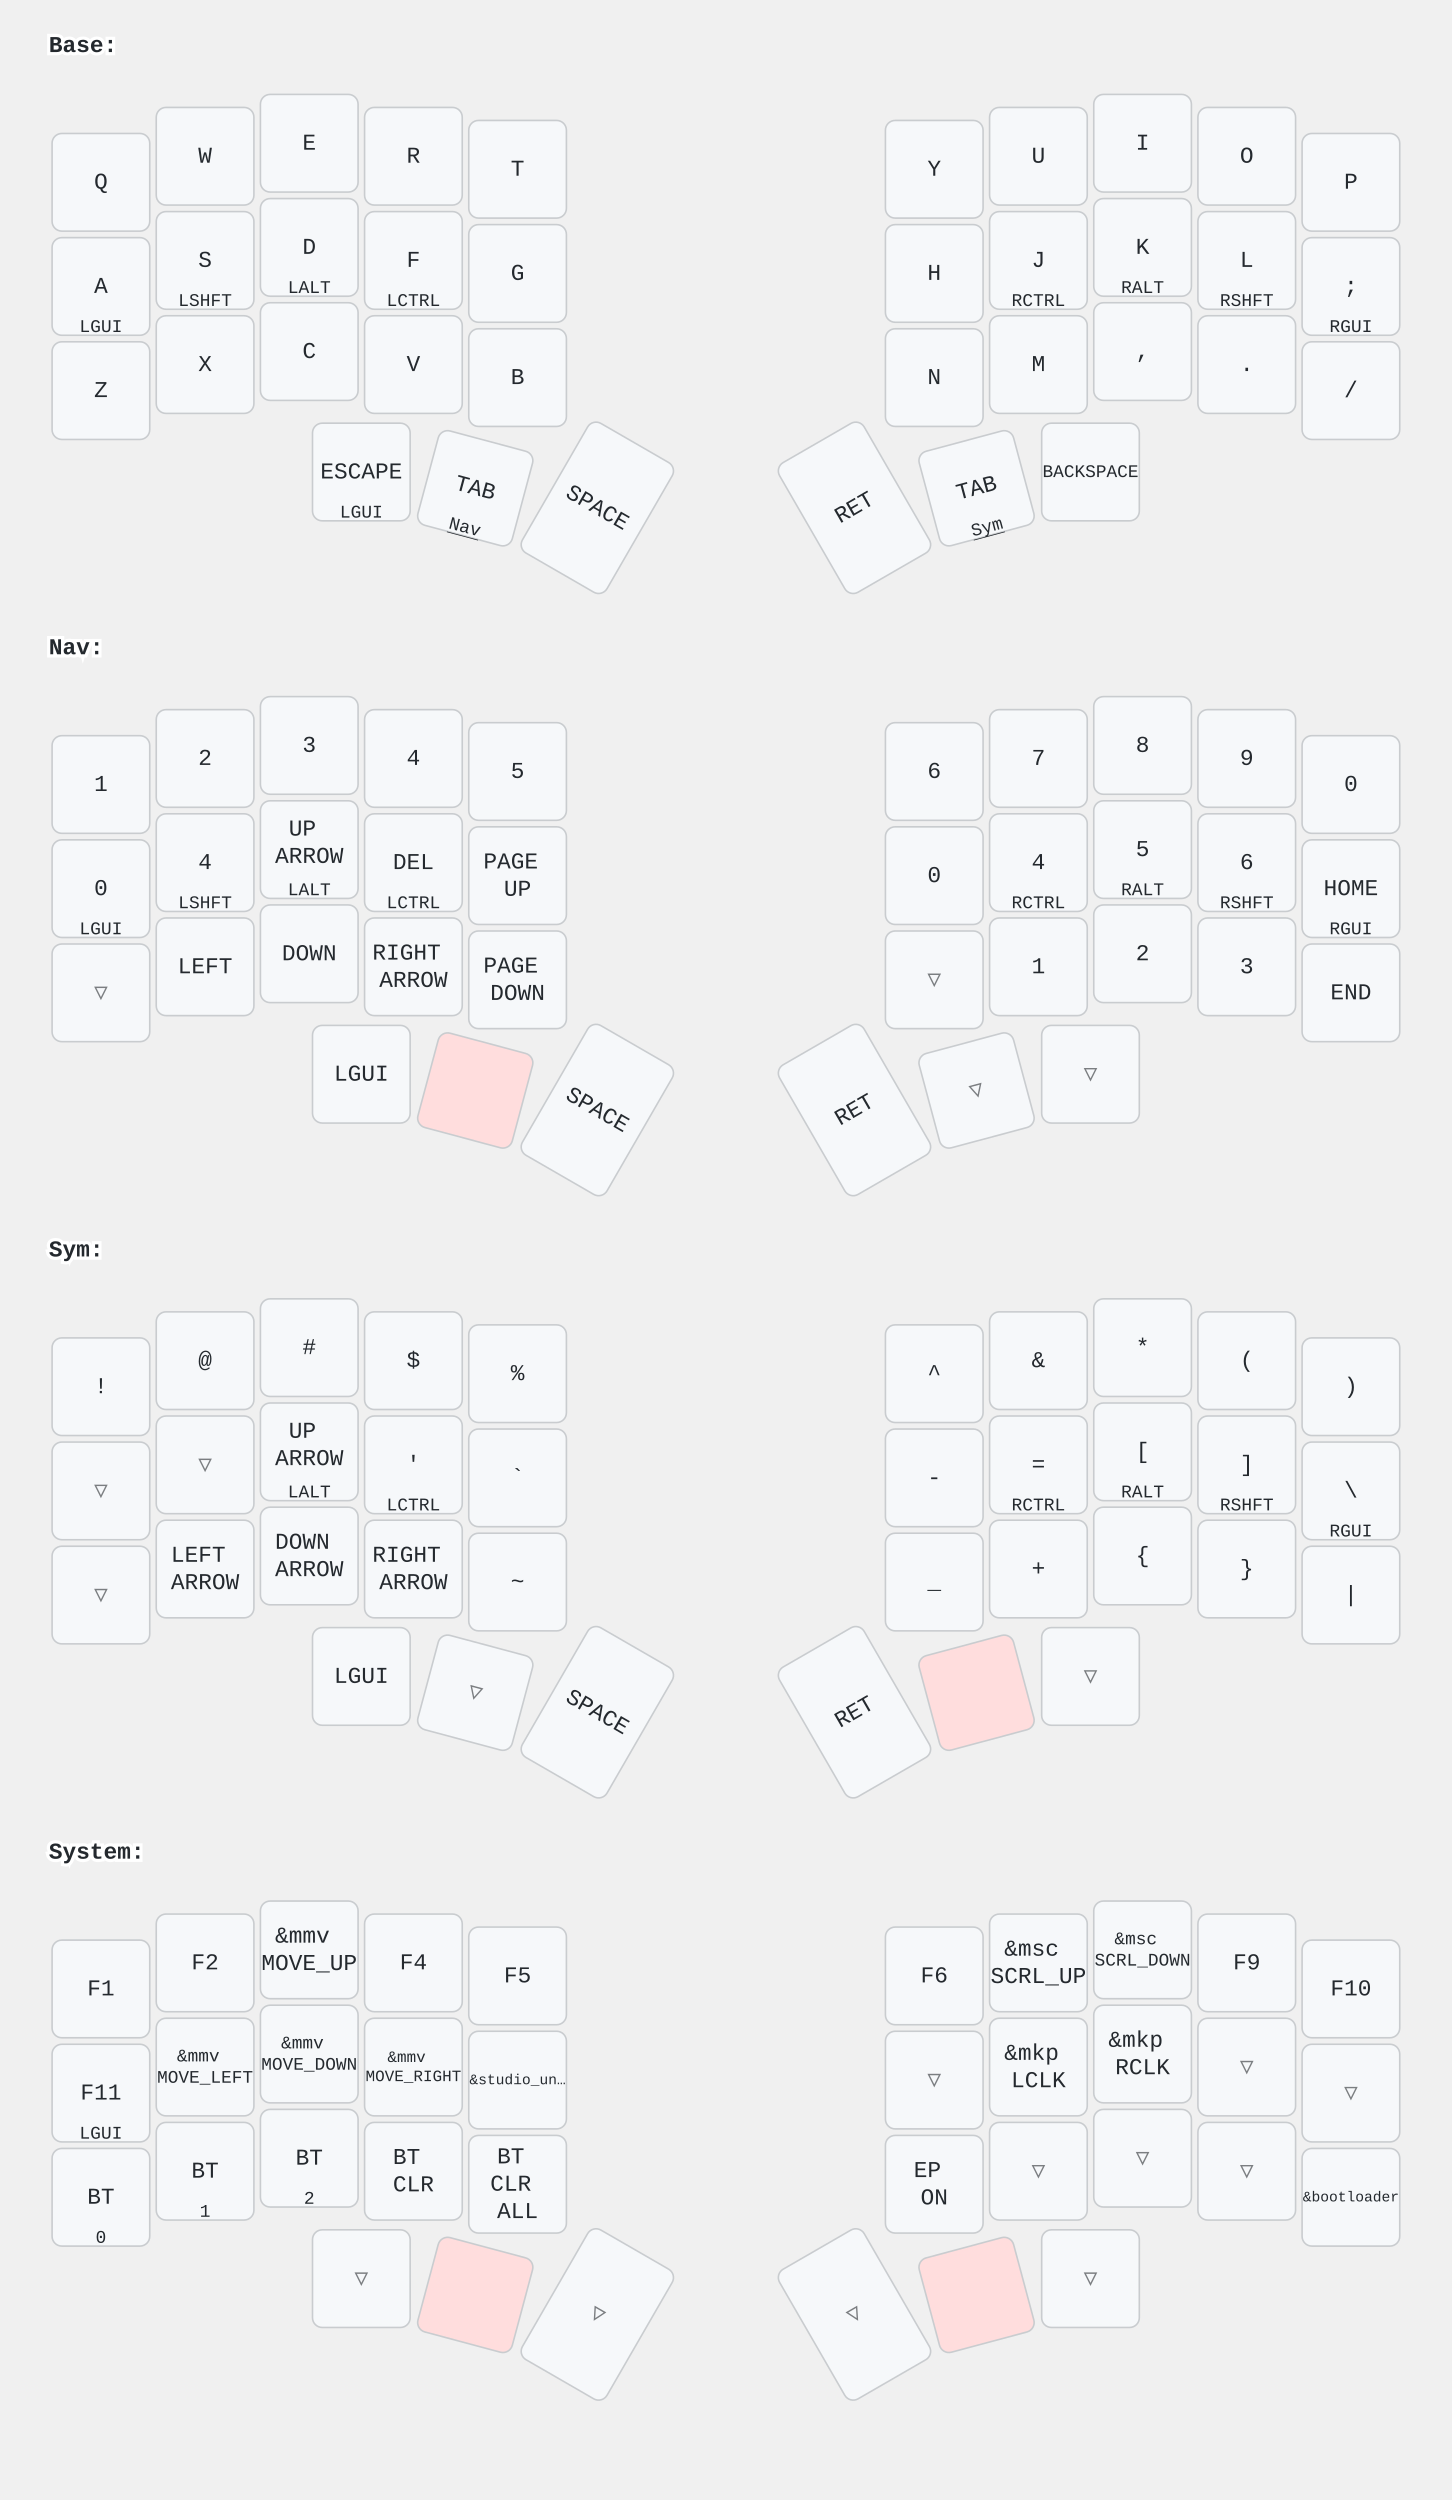
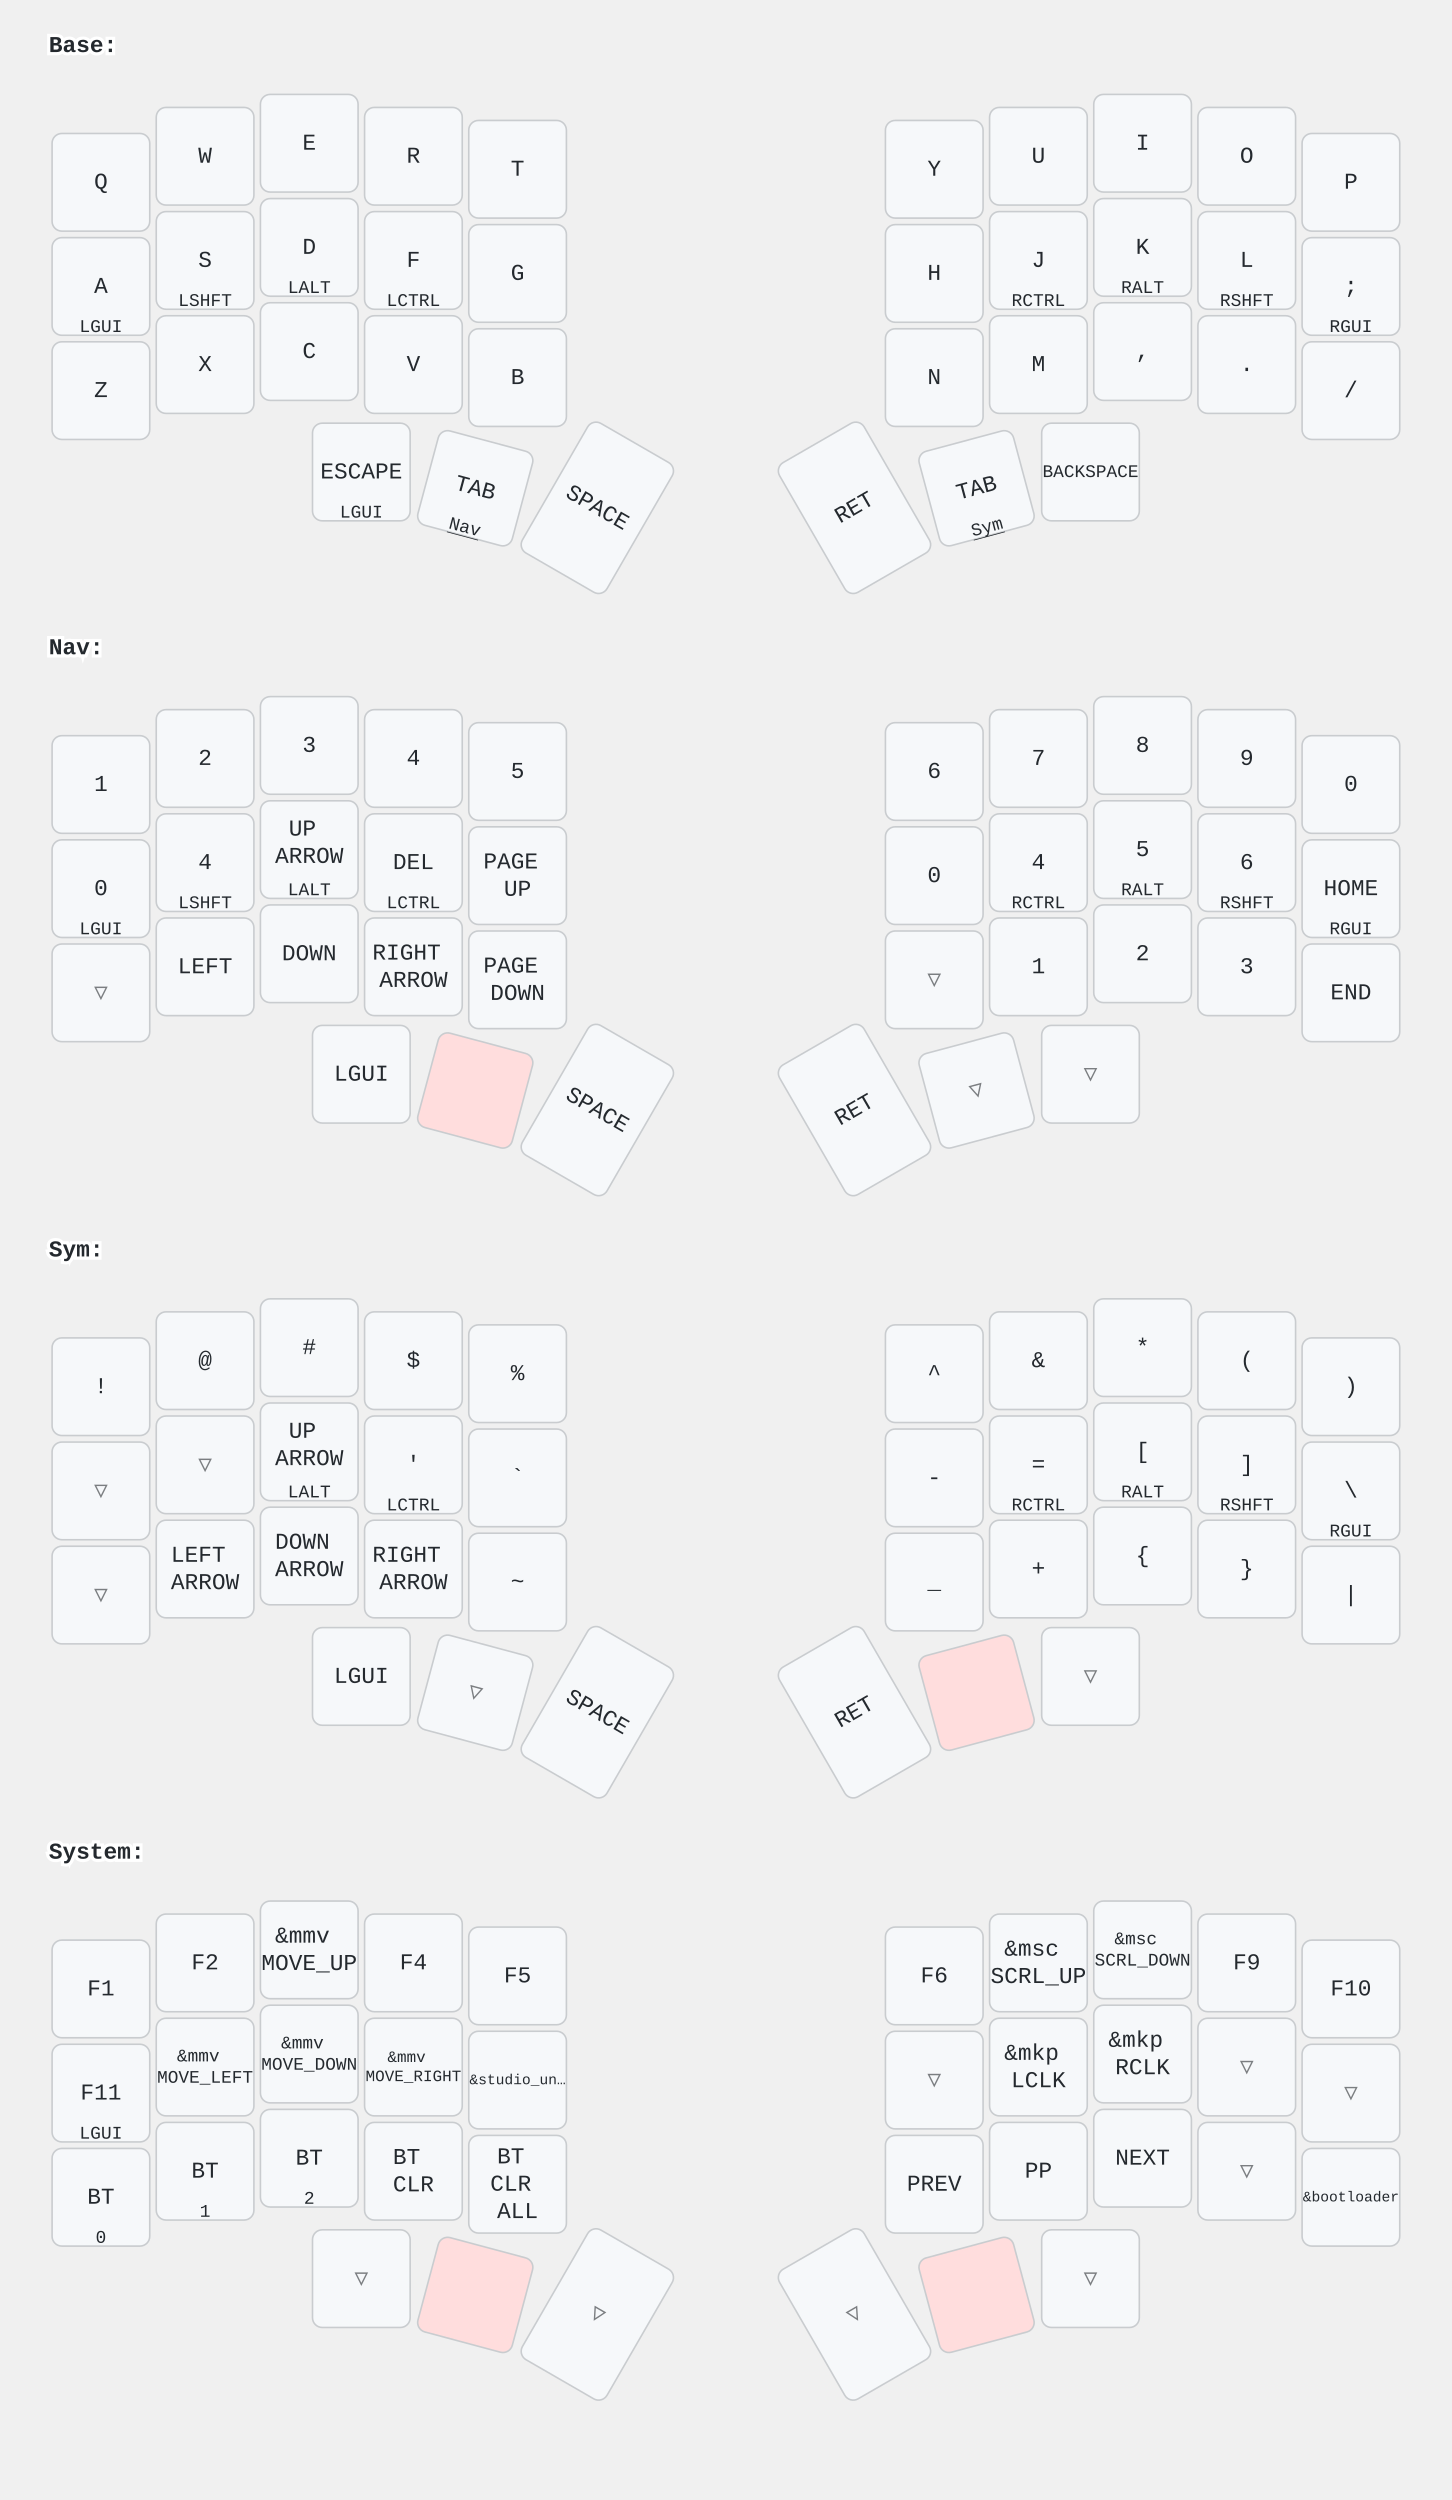
<svg xmlns="http://www.w3.org/2000/svg" width="892" height="1536" viewBox="0 0 892 1536" class="keymap">
  <style>/* inherit to force styles through use tags */
svg path {
    fill: inherit;
}

/* font and background color specifications */
svg.keymap {
    font-family: SFMono-Regular,Consolas,Liberation Mono,Menlo,monospace;
    font-size: 14px;
    font-kerning: normal;
    text-rendering: optimizeLegibility;
    fill: #24292e;
}

/* default key styling */
rect.key {
    fill: #f6f8fa;
}

rect.key, rect.combo {
    stroke: #c9cccf;
    stroke-width: 1;
}

/* default key side styling, only used is draw_key_sides is set */
rect.side {
    filter: brightness(90%);
}

/* color accent for combo boxes */
rect.combo, rect.combo-separate {
    fill: #cdf;
}

/* color accent for held keys */
rect.held, rect.combo.held {
    fill: #fdd;
}

/* color accent for ghost (optional) keys */
rect.ghost, rect.combo.ghost {
    stroke-dasharray: 4, 4;
    stroke-width: 2;
}

text {
    text-anchor: middle;
    dominant-baseline: middle;
}

/* styling for layer labels */
text.label {
    font-weight: bold;
    text-anchor: start;
    stroke: white;
    stroke-width: 4;
    paint-order: stroke;
}

/* styling for optional footer */
text.footer {
    text-anchor: end;
    dominant-baseline: auto;
    stroke: white;
    stroke-width: 4;
    paint-order: stroke;
}

/* styling for combo tap, and key non-tap label text */
text.combo, text.hold, text.shifted, text.left, text.right, text.tl, text.tr, text.bl, text.br {
    font-size: 11px;
}

text.hold, text.bl, text.br {
    text-anchor: middle;
    dominant-baseline: auto;
}

text.shifted, text.tl, text.tr {
    text-anchor: middle;
    dominant-baseline: hanging;
}

text.left, text.tl, text.bl {
    text-anchor: start;
}

text.right, text.tr, text.br {
    text-anchor: end;
}

text.layer-activator {
    text-decoration: underline;
}

/* styling for hold/shifted label text in combo box */
text.combo.hold, text.combo.shifted, text.combo.left, text.combo.right {
    font-size: 8px;
}

/* lighter symbol for transparent keys */
text.trans {
    fill: #7b7e81;
}

/* styling for combo dendrons */
path.combo {
    stroke-width: 1;
    stroke: gray;
    fill: none;
}

/* Start Tabler Icons Cleanup */
/* cannot use height/width with glyphs */
.icon-tabler &gt; path {
    fill: inherit;
    stroke: inherit;
    stroke-width: 2;
}
/* hide tabler's default box */
.icon-tabler &gt; path[stroke="none"][fill="none"] {
    visibility: hidden;
}
/* End Tabler Icons Cleanup */
</style>
  <g transform="translate(30, 0)" class="layer-Base">
    <text x="0" y="28" class="label" id="Base">Base:</text>
    <g transform="translate(0, 56)">
      <g transform="translate(32, 56)" class="key keypos-0">
        <rect rx="6" ry="6" x="-30" y="-30" width="60" height="60" class="key" />
        <text x="0" y="0" class="key tap">Q</text>
      </g>
      <g transform="translate(96, 40)" class="key keypos-1">
        <rect rx="6" ry="6" x="-30" y="-30" width="60" height="60" class="key" />
        <text x="0" y="0" class="key tap">W</text>
      </g>
      <g transform="translate(160, 32)" class="key keypos-2">
        <rect rx="6" ry="6" x="-30" y="-30" width="60" height="60" class="key" />
        <text x="0" y="0" class="key tap">E</text>
      </g>
      <g transform="translate(224, 40)" class="key keypos-3">
        <rect rx="6" ry="6" x="-30" y="-30" width="60" height="60" class="key" />
        <text x="0" y="0" class="key tap">R</text>
      </g>
      <g transform="translate(288, 48)" class="key keypos-4">
        <rect rx="6" ry="6" x="-30" y="-30" width="60" height="60" class="key" />
        <text x="0" y="0" class="key tap">T</text>
      </g>
      <g transform="translate(544, 48)" class="key keypos-5">
        <rect rx="6" ry="6" x="-30" y="-30" width="60" height="60" class="key" />
        <text x="0" y="0" class="key tap">Y</text>
      </g>
      <g transform="translate(608, 40)" class="key keypos-6">
        <rect rx="6" ry="6" x="-30" y="-30" width="60" height="60" class="key" />
        <text x="0" y="0" class="key tap">U</text>
      </g>
      <g transform="translate(672, 32)" class="key keypos-7">
        <rect rx="6" ry="6" x="-30" y="-30" width="60" height="60" class="key" />
        <text x="0" y="0" class="key tap">I</text>
      </g>
      <g transform="translate(736, 40)" class="key keypos-8">
        <rect rx="6" ry="6" x="-30" y="-30" width="60" height="60" class="key" />
        <text x="0" y="0" class="key tap">O</text>
      </g>
      <g transform="translate(800, 56)" class="key keypos-9">
        <rect rx="6" ry="6" x="-30" y="-30" width="60" height="60" class="key" />
        <text x="0" y="0" class="key tap">P</text>
      </g>
      <g transform="translate(32, 120)" class="key keypos-10">
        <rect rx="6" ry="6" x="-30" y="-30" width="60" height="60" class="key" />
        <text x="0" y="0" class="key tap">A</text>
        <text x="0" y="28" class="key hold">LGUI</text>
      </g>
      <g transform="translate(96, 104)" class="key keypos-11">
        <rect rx="6" ry="6" x="-30" y="-30" width="60" height="60" class="key" />
        <text x="0" y="0" class="key tap">S</text>
        <text x="0" y="28" class="key hold">LSHFT</text>
      </g>
      <g transform="translate(160, 96)" class="key keypos-12">
        <rect rx="6" ry="6" x="-30" y="-30" width="60" height="60" class="key" />
        <text x="0" y="0" class="key tap">D</text>
        <text x="0" y="28" class="key hold">LALT</text>
      </g>
      <g transform="translate(224, 104)" class="key keypos-13">
        <rect rx="6" ry="6" x="-30" y="-30" width="60" height="60" class="key" />
        <text x="0" y="0" class="key tap">F</text>
        <text x="0" y="28" class="key hold">LCTRL</text>
      </g>
      <g transform="translate(288, 112)" class="key keypos-14">
        <rect rx="6" ry="6" x="-30" y="-30" width="60" height="60" class="key" />
        <text x="0" y="0" class="key tap">G</text>
      </g>
      <g transform="translate(544, 112)" class="key keypos-15">
        <rect rx="6" ry="6" x="-30" y="-30" width="60" height="60" class="key" />
        <text x="0" y="0" class="key tap">H</text>
      </g>
      <g transform="translate(608, 104)" class="key keypos-16">
        <rect rx="6" ry="6" x="-30" y="-30" width="60" height="60" class="key" />
        <text x="0" y="0" class="key tap">J</text>
        <text x="0" y="28" class="key hold">RCTRL</text>
      </g>
      <g transform="translate(672, 96)" class="key keypos-17">
        <rect rx="6" ry="6" x="-30" y="-30" width="60" height="60" class="key" />
        <text x="0" y="0" class="key tap">K</text>
        <text x="0" y="28" class="key hold">RALT</text>
      </g>
      <g transform="translate(736, 104)" class="key keypos-18">
        <rect rx="6" ry="6" x="-30" y="-30" width="60" height="60" class="key" />
        <text x="0" y="0" class="key tap">L</text>
        <text x="0" y="28" class="key hold">RSHFT</text>
      </g>
      <g transform="translate(800, 120)" class="key keypos-19">
        <rect rx="6" ry="6" x="-30" y="-30" width="60" height="60" class="key" />
        <text x="0" y="0" class="key tap">;</text>
        <text x="0" y="28" class="key hold">RGUI</text>
      </g>
      <g transform="translate(32, 184)" class="key keypos-20">
        <rect rx="6" ry="6" x="-30" y="-30" width="60" height="60" class="key" />
        <text x="0" y="0" class="key tap">Z</text>
      </g>
      <g transform="translate(96, 168)" class="key keypos-21">
        <rect rx="6" ry="6" x="-30" y="-30" width="60" height="60" class="key" />
        <text x="0" y="0" class="key tap">X</text>
      </g>
      <g transform="translate(160, 160)" class="key keypos-22">
        <rect rx="6" ry="6" x="-30" y="-30" width="60" height="60" class="key" />
        <text x="0" y="0" class="key tap">C</text>
      </g>
      <g transform="translate(224, 168)" class="key keypos-23">
        <rect rx="6" ry="6" x="-30" y="-30" width="60" height="60" class="key" />
        <text x="0" y="0" class="key tap">V</text>
      </g>
      <g transform="translate(288, 176)" class="key keypos-24">
        <rect rx="6" ry="6" x="-30" y="-30" width="60" height="60" class="key" />
        <text x="0" y="0" class="key tap">B</text>
      </g>
      <g transform="translate(544, 176)" class="key keypos-25">
        <rect rx="6" ry="6" x="-30" y="-30" width="60" height="60" class="key" />
        <text x="0" y="0" class="key tap">N</text>
      </g>
      <g transform="translate(608, 168)" class="key keypos-26">
        <rect rx="6" ry="6" x="-30" y="-30" width="60" height="60" class="key" />
        <text x="0" y="0" class="key tap">M</text>
      </g>
      <g transform="translate(672, 160)" class="key keypos-27">
        <rect rx="6" ry="6" x="-30" y="-30" width="60" height="60" class="key" />
        <text x="0" y="0" class="key tap">,</text>
      </g>
      <g transform="translate(736, 168)" class="key keypos-28">
        <rect rx="6" ry="6" x="-30" y="-30" width="60" height="60" class="key" />
        <text x="0" y="0" class="key tap">.</text>
      </g>
      <g transform="translate(800, 184)" class="key keypos-29">
        <rect rx="6" ry="6" x="-30" y="-30" width="60" height="60" class="key" />
        <text x="0" y="0" class="key tap">/</text>
      </g>
      <g transform="translate(192, 234)" class="key keypos-30">
        <rect rx="6" ry="6" x="-30" y="-30" width="60" height="60" class="key" />
        <text x="0" y="0" class="key tap">ESCAPE</text>
        <text x="0" y="28" class="key hold">LGUI</text>
      </g>
      <g transform="translate(262, 244) rotate(15.0)" class="key keypos-31">
        <rect rx="6" ry="6" x="-30" y="-30" width="60" height="60" class="key" />
        <text x="0" y="0" class="key tap">TAB</text>
        <a href="#Nav">
          <text x="0" y="28" class="key hold layer-activator">Nav</text>
        </a>
      </g>
      <g transform="translate(337, 256) rotate(30.0)" class="key keypos-32">
        <rect rx="6" ry="6" x="-30" y="-46" width="60" height="92" class="key" />
        <text x="0" y="0" class="key tap">SPACE</text>
      </g>
      <g transform="translate(495, 256) rotate(-30.0)" class="key keypos-33">
        <rect rx="6" ry="6" x="-30" y="-46" width="60" height="92" class="key" />
        <text x="0" y="0" class="key tap">RET</text>
      </g>
      <g transform="translate(570, 244) rotate(-15.0)" class="key keypos-34">
        <rect rx="6" ry="6" x="-30" y="-30" width="60" height="60" class="key" />
        <text x="0" y="0" class="key tap">TAB</text>
        <a href="#Sym">
          <text x="0" y="28" class="key hold layer-activator">Sym</text>
        </a>
      </g>
      <g transform="translate(640, 234)" class="key keypos-35">
        <rect rx="6" ry="6" x="-30" y="-30" width="60" height="60" class="key" />
        <text x="0" y="0" class="key tap">
          <tspan style="font-size: 78%">BACKSPACE</tspan>
        </text>
      </g>
    </g>
  </g>
  <g transform="translate(30, 370)" class="layer-Nav">
    <text x="0" y="28" class="label" id="Nav">Nav:</text>
    <g transform="translate(0, 56)">
      <g transform="translate(32, 56)" class="key keypos-0">
        <rect rx="6" ry="6" x="-30" y="-30" width="60" height="60" class="key" />
        <text x="0" y="0" class="key tap">1</text>
      </g>
      <g transform="translate(96, 40)" class="key keypos-1">
        <rect rx="6" ry="6" x="-30" y="-30" width="60" height="60" class="key" />
        <text x="0" y="0" class="key tap">2</text>
      </g>
      <g transform="translate(160, 32)" class="key keypos-2">
        <rect rx="6" ry="6" x="-30" y="-30" width="60" height="60" class="key" />
        <text x="0" y="0" class="key tap">3</text>
      </g>
      <g transform="translate(224, 40)" class="key keypos-3">
        <rect rx="6" ry="6" x="-30" y="-30" width="60" height="60" class="key" />
        <text x="0" y="0" class="key tap">4</text>
      </g>
      <g transform="translate(288, 48)" class="key keypos-4">
        <rect rx="6" ry="6" x="-30" y="-30" width="60" height="60" class="key" />
        <text x="0" y="0" class="key tap">5</text>
      </g>
      <g transform="translate(544, 48)" class="key keypos-5">
        <rect rx="6" ry="6" x="-30" y="-30" width="60" height="60" class="key" />
        <text x="0" y="0" class="key tap">6</text>
      </g>
      <g transform="translate(608, 40)" class="key keypos-6">
        <rect rx="6" ry="6" x="-30" y="-30" width="60" height="60" class="key" />
        <text x="0" y="0" class="key tap">7</text>
      </g>
      <g transform="translate(672, 32)" class="key keypos-7">
        <rect rx="6" ry="6" x="-30" y="-30" width="60" height="60" class="key" />
        <text x="0" y="0" class="key tap">8</text>
      </g>
      <g transform="translate(736, 40)" class="key keypos-8">
        <rect rx="6" ry="6" x="-30" y="-30" width="60" height="60" class="key" />
        <text x="0" y="0" class="key tap">9</text>
      </g>
      <g transform="translate(800, 56)" class="key keypos-9">
        <rect rx="6" ry="6" x="-30" y="-30" width="60" height="60" class="key" />
        <text x="0" y="0" class="key tap">0</text>
      </g>
      <g transform="translate(32, 120)" class="key keypos-10">
        <rect rx="6" ry="6" x="-30" y="-30" width="60" height="60" class="key" />
        <text x="0" y="0" class="key tap">0</text>
        <text x="0" y="28" class="key hold">LGUI</text>
      </g>
      <g transform="translate(96, 104)" class="key keypos-11">
        <rect rx="6" ry="6" x="-30" y="-30" width="60" height="60" class="key" />
        <text x="0" y="0" class="key tap">4</text>
        <text x="0" y="28" class="key hold">LSHFT</text>
      </g>
      <g transform="translate(160, 96)" class="key keypos-12">
        <rect rx="6" ry="6" x="-30" y="-30" width="60" height="60" class="key" />
        <text x="0" y="0" class="key tap">
          <tspan x="0" dy="-0.9em">UP</tspan>
          <tspan x="0" dy="1.2em">ARROW</tspan>
        </text>
        <text x="0" y="28" class="key hold">LALT</text>
      </g>
      <g transform="translate(224, 104)" class="key keypos-13">
        <rect rx="6" ry="6" x="-30" y="-30" width="60" height="60" class="key" />
        <text x="0" y="0" class="key tap">DEL</text>
        <text x="0" y="28" class="key hold">LCTRL</text>
      </g>
      <g transform="translate(288, 112)" class="key keypos-14">
        <rect rx="6" ry="6" x="-30" y="-30" width="60" height="60" class="key" />
        <text x="0" y="0" class="key tap">
          <tspan x="0" dy="-0.6em">PAGE</tspan>
          <tspan x="0" dy="1.2em">UP</tspan>
        </text>
      </g>
      <g transform="translate(544, 112)" class="key keypos-15">
        <rect rx="6" ry="6" x="-30" y="-30" width="60" height="60" class="key" />
        <text x="0" y="0" class="key tap">0</text>
      </g>
      <g transform="translate(608, 104)" class="key keypos-16">
        <rect rx="6" ry="6" x="-30" y="-30" width="60" height="60" class="key" />
        <text x="0" y="0" class="key tap">4</text>
        <text x="0" y="28" class="key hold">RCTRL</text>
      </g>
      <g transform="translate(672, 96)" class="key keypos-17">
        <rect rx="6" ry="6" x="-30" y="-30" width="60" height="60" class="key" />
        <text x="0" y="0" class="key tap">5</text>
        <text x="0" y="28" class="key hold">RALT</text>
      </g>
      <g transform="translate(736, 104)" class="key keypos-18">
        <rect rx="6" ry="6" x="-30" y="-30" width="60" height="60" class="key" />
        <text x="0" y="0" class="key tap">6</text>
        <text x="0" y="28" class="key hold">RSHFT</text>
      </g>
      <g transform="translate(800, 120)" class="key keypos-19">
        <rect rx="6" ry="6" x="-30" y="-30" width="60" height="60" class="key" />
        <text x="0" y="0" class="key tap">HOME</text>
        <text x="0" y="28" class="key hold">RGUI</text>
      </g>
      <g transform="translate(32, 184)" class="key trans keypos-20">
        <rect rx="6" ry="6" x="-30" y="-30" width="60" height="60" class="key trans" />
        <text x="0" y="0" class="key trans tap">▽</text>
      </g>
      <g transform="translate(96, 168)" class="key keypos-21">
        <rect rx="6" ry="6" x="-30" y="-30" width="60" height="60" class="key" />
        <text x="0" y="0" class="key tap">LEFT</text>
      </g>
      <g transform="translate(160, 160)" class="key keypos-22">
        <rect rx="6" ry="6" x="-30" y="-30" width="60" height="60" class="key" />
        <text x="0" y="0" class="key tap">DOWN</text>
      </g>
      <g transform="translate(224, 168)" class="key keypos-23">
        <rect rx="6" ry="6" x="-30" y="-30" width="60" height="60" class="key" />
        <text x="0" y="0" class="key tap">
          <tspan x="0" dy="-0.6em">RIGHT</tspan>
          <tspan x="0" dy="1.2em">ARROW</tspan>
        </text>
      </g>
      <g transform="translate(288, 176)" class="key keypos-24">
        <rect rx="6" ry="6" x="-30" y="-30" width="60" height="60" class="key" />
        <text x="0" y="0" class="key tap">
          <tspan x="0" dy="-0.6em">PAGE</tspan>
          <tspan x="0" dy="1.2em">DOWN</tspan>
        </text>
      </g>
      <g transform="translate(544, 176)" class="key trans keypos-25">
        <rect rx="6" ry="6" x="-30" y="-30" width="60" height="60" class="key trans" />
        <text x="0" y="0" class="key trans tap">▽</text>
      </g>
      <g transform="translate(608, 168)" class="key keypos-26">
        <rect rx="6" ry="6" x="-30" y="-30" width="60" height="60" class="key" />
        <text x="0" y="0" class="key tap">1</text>
      </g>
      <g transform="translate(672, 160)" class="key keypos-27">
        <rect rx="6" ry="6" x="-30" y="-30" width="60" height="60" class="key" />
        <text x="0" y="0" class="key tap">2</text>
      </g>
      <g transform="translate(736, 168)" class="key keypos-28">
        <rect rx="6" ry="6" x="-30" y="-30" width="60" height="60" class="key" />
        <text x="0" y="0" class="key tap">3</text>
      </g>
      <g transform="translate(800, 184)" class="key keypos-29">
        <rect rx="6" ry="6" x="-30" y="-30" width="60" height="60" class="key" />
        <text x="0" y="0" class="key tap">END</text>
      </g>
      <g transform="translate(192, 234)" class="key keypos-30">
        <rect rx="6" ry="6" x="-30" y="-30" width="60" height="60" class="key" />
        <text x="0" y="0" class="key tap">LGUI</text>
      </g>
      <g transform="translate(262, 244) rotate(15.0)" class="key held keypos-31">
        <rect rx="6" ry="6" x="-30" y="-30" width="60" height="60" class="key held" />
      </g>
      <g transform="translate(337, 256) rotate(30.0)" class="key keypos-32">
        <rect rx="6" ry="6" x="-30" y="-46" width="60" height="92" class="key" />
        <text x="0" y="0" class="key tap">SPACE</text>
      </g>
      <g transform="translate(495, 256) rotate(-30.0)" class="key keypos-33">
        <rect rx="6" ry="6" x="-30" y="-46" width="60" height="92" class="key" />
        <text x="0" y="0" class="key tap">RET</text>
      </g>
      <g transform="translate(570, 244) rotate(-15.0)" class="key trans keypos-34">
        <rect rx="6" ry="6" x="-30" y="-30" width="60" height="60" class="key trans" />
        <text x="0" y="0" class="key trans tap">▽</text>
      </g>
      <g transform="translate(640, 234)" class="key trans keypos-35">
        <rect rx="6" ry="6" x="-30" y="-30" width="60" height="60" class="key trans" />
        <text x="0" y="0" class="key trans tap">▽</text>
      </g>
    </g>
  </g>
  <g transform="translate(30, 740)" class="layer-Sym">
    <text x="0" y="28" class="label" id="Sym">Sym:</text>
    <g transform="translate(0, 56)">
      <g transform="translate(32, 56)" class="key keypos-0">
        <rect rx="6" ry="6" x="-30" y="-30" width="60" height="60" class="key" />
        <text x="0" y="0" class="key tap">!</text>
      </g>
      <g transform="translate(96, 40)" class="key keypos-1">
        <rect rx="6" ry="6" x="-30" y="-30" width="60" height="60" class="key" />
        <text x="0" y="0" class="key tap">@</text>
      </g>
      <g transform="translate(160, 32)" class="key keypos-2">
        <rect rx="6" ry="6" x="-30" y="-30" width="60" height="60" class="key" />
        <text x="0" y="0" class="key tap">#</text>
      </g>
      <g transform="translate(224, 40)" class="key keypos-3">
        <rect rx="6" ry="6" x="-30" y="-30" width="60" height="60" class="key" />
        <text x="0" y="0" class="key tap">$</text>
      </g>
      <g transform="translate(288, 48)" class="key keypos-4">
        <rect rx="6" ry="6" x="-30" y="-30" width="60" height="60" class="key" />
        <text x="0" y="0" class="key tap">%</text>
      </g>
      <g transform="translate(544, 48)" class="key keypos-5">
        <rect rx="6" ry="6" x="-30" y="-30" width="60" height="60" class="key" />
        <text x="0" y="0" class="key tap">^</text>
      </g>
      <g transform="translate(608, 40)" class="key keypos-6">
        <rect rx="6" ry="6" x="-30" y="-30" width="60" height="60" class="key" />
        <text x="0" y="0" class="key tap">&amp;</text>
      </g>
      <g transform="translate(672, 32)" class="key keypos-7">
        <rect rx="6" ry="6" x="-30" y="-30" width="60" height="60" class="key" />
        <text x="0" y="0" class="key tap">*</text>
      </g>
      <g transform="translate(736, 40)" class="key keypos-8">
        <rect rx="6" ry="6" x="-30" y="-30" width="60" height="60" class="key" />
        <text x="0" y="0" class="key tap">(</text>
      </g>
      <g transform="translate(800, 56)" class="key keypos-9">
        <rect rx="6" ry="6" x="-30" y="-30" width="60" height="60" class="key" />
        <text x="0" y="0" class="key tap">)</text>
      </g>
      <g transform="translate(32, 120)" class="key trans keypos-10">
        <rect rx="6" ry="6" x="-30" y="-30" width="60" height="60" class="key trans" />
        <text x="0" y="0" class="key trans tap">▽</text>
      </g>
      <g transform="translate(96, 104)" class="key trans keypos-11">
        <rect rx="6" ry="6" x="-30" y="-30" width="60" height="60" class="key trans" />
        <text x="0" y="0" class="key trans tap">▽</text>
      </g>
      <g transform="translate(160, 96)" class="key keypos-12">
        <rect rx="6" ry="6" x="-30" y="-30" width="60" height="60" class="key" />
        <text x="0" y="0" class="key tap">
          <tspan x="0" dy="-0.9em">UP</tspan>
          <tspan x="0" dy="1.2em">ARROW</tspan>
        </text>
        <text x="0" y="28" class="key hold">LALT</text>
      </g>
      <g transform="translate(224, 104)" class="key keypos-13">
        <rect rx="6" ry="6" x="-30" y="-30" width="60" height="60" class="key" />
        <text x="0" y="0" class="key tap">'</text>
        <text x="0" y="28" class="key hold">LCTRL</text>
      </g>
      <g transform="translate(288, 112)" class="key keypos-14">
        <rect rx="6" ry="6" x="-30" y="-30" width="60" height="60" class="key" />
        <text x="0" y="0" class="key tap">`</text>
      </g>
      <g transform="translate(544, 112)" class="key keypos-15">
        <rect rx="6" ry="6" x="-30" y="-30" width="60" height="60" class="key" />
        <text x="0" y="0" class="key tap">-</text>
      </g>
      <g transform="translate(608, 104)" class="key keypos-16">
        <rect rx="6" ry="6" x="-30" y="-30" width="60" height="60" class="key" />
        <text x="0" y="0" class="key tap">=</text>
        <text x="0" y="28" class="key hold">RCTRL</text>
      </g>
      <g transform="translate(672, 96)" class="key keypos-17">
        <rect rx="6" ry="6" x="-30" y="-30" width="60" height="60" class="key" />
        <text x="0" y="0" class="key tap">[</text>
        <text x="0" y="28" class="key hold">RALT</text>
      </g>
      <g transform="translate(736, 104)" class="key keypos-18">
        <rect rx="6" ry="6" x="-30" y="-30" width="60" height="60" class="key" />
        <text x="0" y="0" class="key tap">]</text>
        <text x="0" y="28" class="key hold">RSHFT</text>
      </g>
      <g transform="translate(800, 120)" class="key keypos-19">
        <rect rx="6" ry="6" x="-30" y="-30" width="60" height="60" class="key" />
        <text x="0" y="0" class="key tap">\</text>
        <text x="0" y="28" class="key hold">RGUI</text>
      </g>
      <g transform="translate(32, 184)" class="key trans keypos-20">
        <rect rx="6" ry="6" x="-30" y="-30" width="60" height="60" class="key trans" />
        <text x="0" y="0" class="key trans tap">▽</text>
      </g>
      <g transform="translate(96, 168)" class="key keypos-21">
        <rect rx="6" ry="6" x="-30" y="-30" width="60" height="60" class="key" />
        <text x="0" y="0" class="key tap">
          <tspan x="0" dy="-0.6em">LEFT</tspan>
          <tspan x="0" dy="1.2em">ARROW</tspan>
        </text>
      </g>
      <g transform="translate(160, 160)" class="key keypos-22">
        <rect rx="6" ry="6" x="-30" y="-30" width="60" height="60" class="key" />
        <text x="0" y="0" class="key tap">
          <tspan x="0" dy="-0.6em">DOWN</tspan>
          <tspan x="0" dy="1.2em">ARROW</tspan>
        </text>
      </g>
      <g transform="translate(224, 168)" class="key keypos-23">
        <rect rx="6" ry="6" x="-30" y="-30" width="60" height="60" class="key" />
        <text x="0" y="0" class="key tap">
          <tspan x="0" dy="-0.6em">RIGHT</tspan>
          <tspan x="0" dy="1.2em">ARROW</tspan>
        </text>
      </g>
      <g transform="translate(288, 176)" class="key keypos-24">
        <rect rx="6" ry="6" x="-30" y="-30" width="60" height="60" class="key" />
        <text x="0" y="0" class="key tap">~</text>
      </g>
      <g transform="translate(544, 176)" class="key keypos-25">
        <rect rx="6" ry="6" x="-30" y="-30" width="60" height="60" class="key" />
        <text x="0" y="0" class="key tap">_</text>
      </g>
      <g transform="translate(608, 168)" class="key keypos-26">
        <rect rx="6" ry="6" x="-30" y="-30" width="60" height="60" class="key" />
        <text x="0" y="0" class="key tap">+</text>
      </g>
      <g transform="translate(672, 160)" class="key keypos-27">
        <rect rx="6" ry="6" x="-30" y="-30" width="60" height="60" class="key" />
        <text x="0" y="0" class="key tap">{</text>
      </g>
      <g transform="translate(736, 168)" class="key keypos-28">
        <rect rx="6" ry="6" x="-30" y="-30" width="60" height="60" class="key" />
        <text x="0" y="0" class="key tap">}</text>
      </g>
      <g transform="translate(800, 184)" class="key keypos-29">
        <rect rx="6" ry="6" x="-30" y="-30" width="60" height="60" class="key" />
        <text x="0" y="0" class="key tap">|</text>
      </g>
      <g transform="translate(192, 234)" class="key keypos-30">
        <rect rx="6" ry="6" x="-30" y="-30" width="60" height="60" class="key" />
        <text x="0" y="0" class="key tap">LGUI</text>
      </g>
      <g transform="translate(262, 244) rotate(15.0)" class="key trans keypos-31">
        <rect rx="6" ry="6" x="-30" y="-30" width="60" height="60" class="key trans" />
        <text x="0" y="0" class="key trans tap">▽</text>
      </g>
      <g transform="translate(337, 256) rotate(30.0)" class="key keypos-32">
        <rect rx="6" ry="6" x="-30" y="-46" width="60" height="92" class="key" />
        <text x="0" y="0" class="key tap">SPACE</text>
      </g>
      <g transform="translate(495, 256) rotate(-30.0)" class="key keypos-33">
        <rect rx="6" ry="6" x="-30" y="-46" width="60" height="92" class="key" />
        <text x="0" y="0" class="key tap">RET</text>
      </g>
      <g transform="translate(570, 244) rotate(-15.0)" class="key held keypos-34">
        <rect rx="6" ry="6" x="-30" y="-30" width="60" height="60" class="key held" />
      </g>
      <g transform="translate(640, 234)" class="key trans keypos-35">
        <rect rx="6" ry="6" x="-30" y="-30" width="60" height="60" class="key trans" />
        <text x="0" y="0" class="key trans tap">▽</text>
      </g>
    </g>
  </g>
  <g transform="translate(30, 1110)" class="layer-System">
    <text x="0" y="28" class="label" id="System">System:</text>
    <g transform="translate(0, 56)">
      <g transform="translate(32, 56)" class="key keypos-0">
        <rect rx="6" ry="6" x="-30" y="-30" width="60" height="60" class="key" />
        <text x="0" y="0" class="key tap">F1</text>
      </g>
      <g transform="translate(96, 40)" class="key keypos-1">
        <rect rx="6" ry="6" x="-30" y="-30" width="60" height="60" class="key" />
        <text x="0" y="0" class="key tap">F2</text>
      </g>
      <g transform="translate(160, 32)" class="key keypos-2">
        <rect rx="6" ry="6" x="-30" y="-30" width="60" height="60" class="key" />
        <text x="0" y="0" class="key tap">
          <tspan x="0" dy="-0.6em">&amp;mmv</tspan>
          <tspan x="0" dy="1.2em">MOVE_UP</tspan>
        </text>
      </g>
      <g transform="translate(224, 40)" class="key keypos-3">
        <rect rx="6" ry="6" x="-30" y="-30" width="60" height="60" class="key" />
        <text x="0" y="0" class="key tap">F4</text>
      </g>
      <g transform="translate(288, 48)" class="key keypos-4">
        <rect rx="6" ry="6" x="-30" y="-30" width="60" height="60" class="key" />
        <text x="0" y="0" class="key tap">F5</text>
      </g>
      <g transform="translate(544, 48)" class="key keypos-5">
        <rect rx="6" ry="6" x="-30" y="-30" width="60" height="60" class="key" />
        <text x="0" y="0" class="key tap">F6</text>
      </g>
      <g transform="translate(608, 40)" class="key keypos-6">
        <rect rx="6" ry="6" x="-30" y="-30" width="60" height="60" class="key" />
        <text x="0" y="0" class="key tap">
          <tspan x="0" dy="-0.6em">&amp;msc</tspan>
          <tspan x="0" dy="1.2em">SCRL_UP</tspan>
        </text>
      </g>
      <g transform="translate(672, 32)" class="key keypos-7">
        <rect rx="6" ry="6" x="-30" y="-30" width="60" height="60" class="key" />
        <text x="0" y="0" class="key tap">
          <tspan x="0" dy="-0.6em" style="font-size: 78%">&amp;msc</tspan>
          <tspan x="0" dy="1.2em" style="font-size: 78%">SCRL_DOWN</tspan>
        </text>
      </g>
      <g transform="translate(736, 40)" class="key keypos-8">
        <rect rx="6" ry="6" x="-30" y="-30" width="60" height="60" class="key" />
        <text x="0" y="0" class="key tap">F9</text>
      </g>
      <g transform="translate(800, 56)" class="key keypos-9">
        <rect rx="6" ry="6" x="-30" y="-30" width="60" height="60" class="key" />
        <text x="0" y="0" class="key tap">F10</text>
      </g>
      <g transform="translate(32, 120)" class="key keypos-10">
        <rect rx="6" ry="6" x="-30" y="-30" width="60" height="60" class="key" />
        <text x="0" y="0" class="key tap">F11</text>
        <text x="0" y="28" class="key hold">LGUI</text>
      </g>
      <g transform="translate(96, 104)" class="key keypos-11">
        <rect rx="6" ry="6" x="-30" y="-30" width="60" height="60" class="key" />
        <text x="0" y="0" class="key tap">
          <tspan x="0" dy="-0.6em" style="font-size: 78%">&amp;mmv</tspan>
          <tspan x="0" dy="1.2em" style="font-size: 78%">MOVE_LEFT</tspan>
        </text>
      </g>
      <g transform="translate(160, 96)" class="key keypos-12">
        <rect rx="6" ry="6" x="-30" y="-30" width="60" height="60" class="key" />
        <text x="0" y="0" class="key tap">
          <tspan x="0" dy="-0.6em" style="font-size: 78%">&amp;mmv</tspan>
          <tspan x="0" dy="1.2em" style="font-size: 78%">MOVE_DOWN</tspan>
        </text>
      </g>
      <g transform="translate(224, 104)" class="key keypos-13">
        <rect rx="6" ry="6" x="-30" y="-30" width="60" height="60" class="key" />
        <text x="0" y="0" class="key tap">
          <tspan x="0" dy="-0.6em" style="font-size: 70%">&amp;mmv</tspan>
          <tspan x="0" dy="1.2em" style="font-size: 70%">MOVE_RIGHT</tspan>
        </text>
      </g>
      <g transform="translate(288, 112)" class="key keypos-14">
        <rect rx="6" ry="6" x="-30" y="-30" width="60" height="60" class="key" />
        <text x="0" y="0" class="key tap">
          <tspan style="font-size: 64%">&amp;studio_un…</tspan>
        </text>
      </g>
      <g transform="translate(544, 112)" class="key trans keypos-15">
        <rect rx="6" ry="6" x="-30" y="-30" width="60" height="60" class="key trans" />
        <text x="0" y="0" class="key trans tap">▽</text>
      </g>
      <g transform="translate(608, 104)" class="key keypos-16">
        <rect rx="6" ry="6" x="-30" y="-30" width="60" height="60" class="key" />
        <text x="0" y="0" class="key tap">
          <tspan x="0" dy="-0.6em">&amp;mkp</tspan>
          <tspan x="0" dy="1.2em">LCLK</tspan>
        </text>
      </g>
      <g transform="translate(672, 96)" class="key keypos-17">
        <rect rx="6" ry="6" x="-30" y="-30" width="60" height="60" class="key" />
        <text x="0" y="0" class="key tap">
          <tspan x="0" dy="-0.6em">&amp;mkp</tspan>
          <tspan x="0" dy="1.2em">RCLK</tspan>
        </text>
      </g>
      <g transform="translate(736, 104)" class="key trans keypos-18">
        <rect rx="6" ry="6" x="-30" y="-30" width="60" height="60" class="key trans" />
        <text x="0" y="0" class="key trans tap">▽</text>
      </g>
      <g transform="translate(800, 120)" class="key trans keypos-19">
        <rect rx="6" ry="6" x="-30" y="-30" width="60" height="60" class="key trans" />
        <text x="0" y="0" class="key trans tap">▽</text>
      </g>
      <g transform="translate(32, 184)" class="key keypos-20">
        <rect rx="6" ry="6" x="-30" y="-30" width="60" height="60" class="key" />
        <text x="0" y="0" class="key tap">BT</text>
        <text x="0" y="28" class="key hold">0</text>
      </g>
      <g transform="translate(96, 168)" class="key keypos-21">
        <rect rx="6" ry="6" x="-30" y="-30" width="60" height="60" class="key" />
        <text x="0" y="0" class="key tap">BT</text>
        <text x="0" y="28" class="key hold">1</text>
      </g>
      <g transform="translate(160, 160)" class="key keypos-22">
        <rect rx="6" ry="6" x="-30" y="-30" width="60" height="60" class="key" />
        <text x="0" y="0" class="key tap">BT</text>
        <text x="0" y="28" class="key hold">2</text>
      </g>
      <g transform="translate(224, 168)" class="key keypos-23">
        <rect rx="6" ry="6" x="-30" y="-30" width="60" height="60" class="key" />
        <text x="0" y="0" class="key tap">
          <tspan x="0" dy="-0.6em">BT</tspan>
          <tspan x="0" dy="1.2em">CLR</tspan>
        </text>
      </g>
      <g transform="translate(288, 176)" class="key keypos-24">
        <rect rx="6" ry="6" x="-30" y="-30" width="60" height="60" class="key" />
        <text x="0" y="0" class="key tap">
          <tspan x="0" dy="-1.2em">BT</tspan>
          <tspan x="0" dy="1.2em">CLR</tspan>
          <tspan x="0" dy="1.2em">ALL</tspan>
        </text>
      </g>
      <g transform="translate(544, 176)" class="key keypos-25">
        <rect rx="6" ry="6" x="-30" y="-30" width="60" height="60" class="key" />
-         <text x="0" y="0" class="key tap">
-           <tspan x="0" dy="-0.6em">EP</tspan>
-           <tspan x="0" dy="1.2em">ON</tspan>
-         </text>
-       </g>
-       <g transform="translate(608, 168)" class="key trans keypos-26">
-         <rect rx="6" ry="6" x="-30" y="-30" width="60" height="60" class="key trans" />
-         <text x="0" y="0" class="key trans tap">▽</text>
-       </g>
-       <g transform="translate(672, 160)" class="key trans keypos-27">
-         <rect rx="6" ry="6" x="-30" y="-30" width="60" height="60" class="key trans" />
-         <text x="0" y="0" class="key trans tap">▽</text>
+         <text x="0" y="0" class="key tap">PREV</text>
+       </g>
+       <g transform="translate(608, 168)" class="key keypos-26">
+         <rect rx="6" ry="6" x="-30" y="-30" width="60" height="60" class="key" />
+         <text x="0" y="0" class="key tap">PP</text>
+       </g>
+       <g transform="translate(672, 160)" class="key keypos-27">
+         <rect rx="6" ry="6" x="-30" y="-30" width="60" height="60" class="key" />
+         <text x="0" y="0" class="key tap">NEXT</text>
      </g>
      <g transform="translate(736, 168)" class="key trans keypos-28">
        <rect rx="6" ry="6" x="-30" y="-30" width="60" height="60" class="key trans" />
        <text x="0" y="0" class="key trans tap">▽</text>
      </g>
      <g transform="translate(800, 184)" class="key keypos-29">
        <rect rx="6" ry="6" x="-30" y="-30" width="60" height="60" class="key" />
        <text x="0" y="0" class="key tap">
          <tspan style="font-size: 64%">&amp;bootloader</tspan>
        </text>
      </g>
      <g transform="translate(192, 234)" class="key trans keypos-30">
        <rect rx="6" ry="6" x="-30" y="-30" width="60" height="60" class="key trans" />
        <text x="0" y="0" class="key trans tap">▽</text>
      </g>
      <g transform="translate(262, 244) rotate(15.0)" class="key held keypos-31">
        <rect rx="6" ry="6" x="-30" y="-30" width="60" height="60" class="key held" />
      </g>
      <g transform="translate(337, 256) rotate(30.0)" class="key trans keypos-32">
        <rect rx="6" ry="6" x="-30" y="-46" width="60" height="92" class="key trans" />
        <text x="0" y="0" class="key trans tap">▽</text>
      </g>
      <g transform="translate(495, 256) rotate(-30.0)" class="key trans keypos-33">
        <rect rx="6" ry="6" x="-30" y="-46" width="60" height="92" class="key trans" />
        <text x="0" y="0" class="key trans tap">▽</text>
      </g>
      <g transform="translate(570, 244) rotate(-15.0)" class="key held keypos-34">
        <rect rx="6" ry="6" x="-30" y="-30" width="60" height="60" class="key held" />
      </g>
      <g transform="translate(640, 234)" class="key trans keypos-35">
        <rect rx="6" ry="6" x="-30" y="-30" width="60" height="60" class="key trans" />
        <text x="0" y="0" class="key trans tap">▽</text>
      </g>
    </g>
  </g>
</svg>
